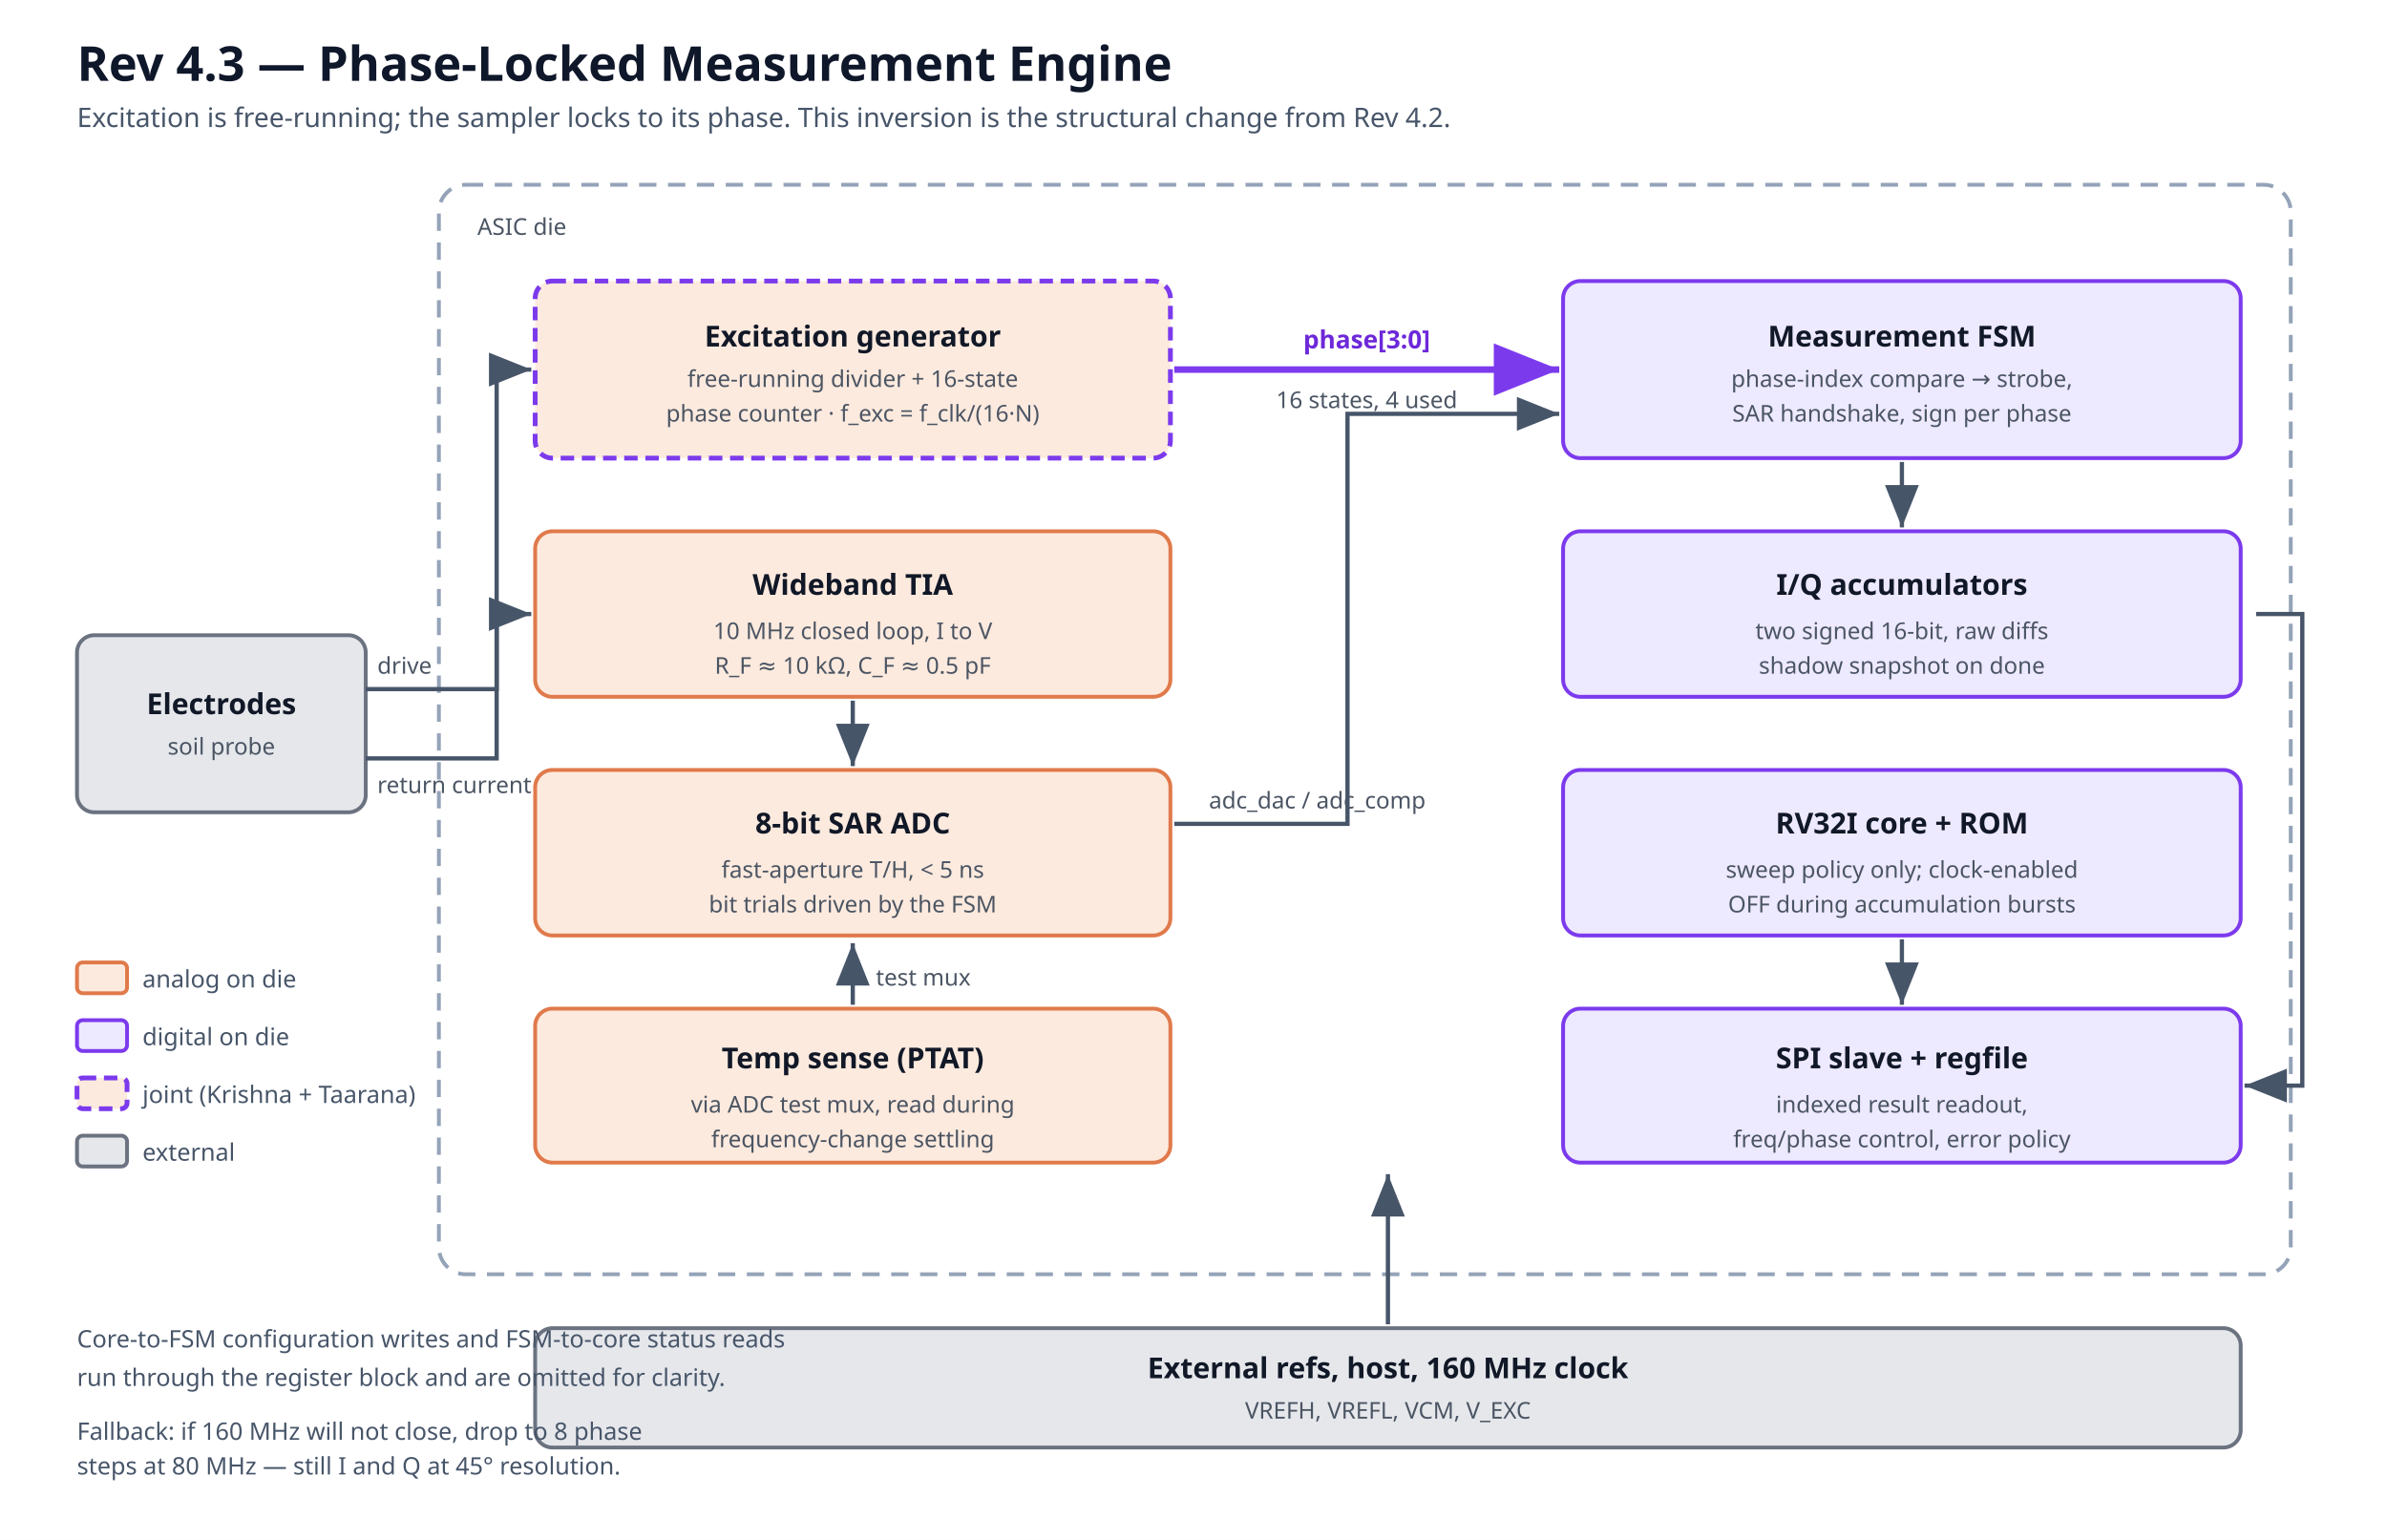
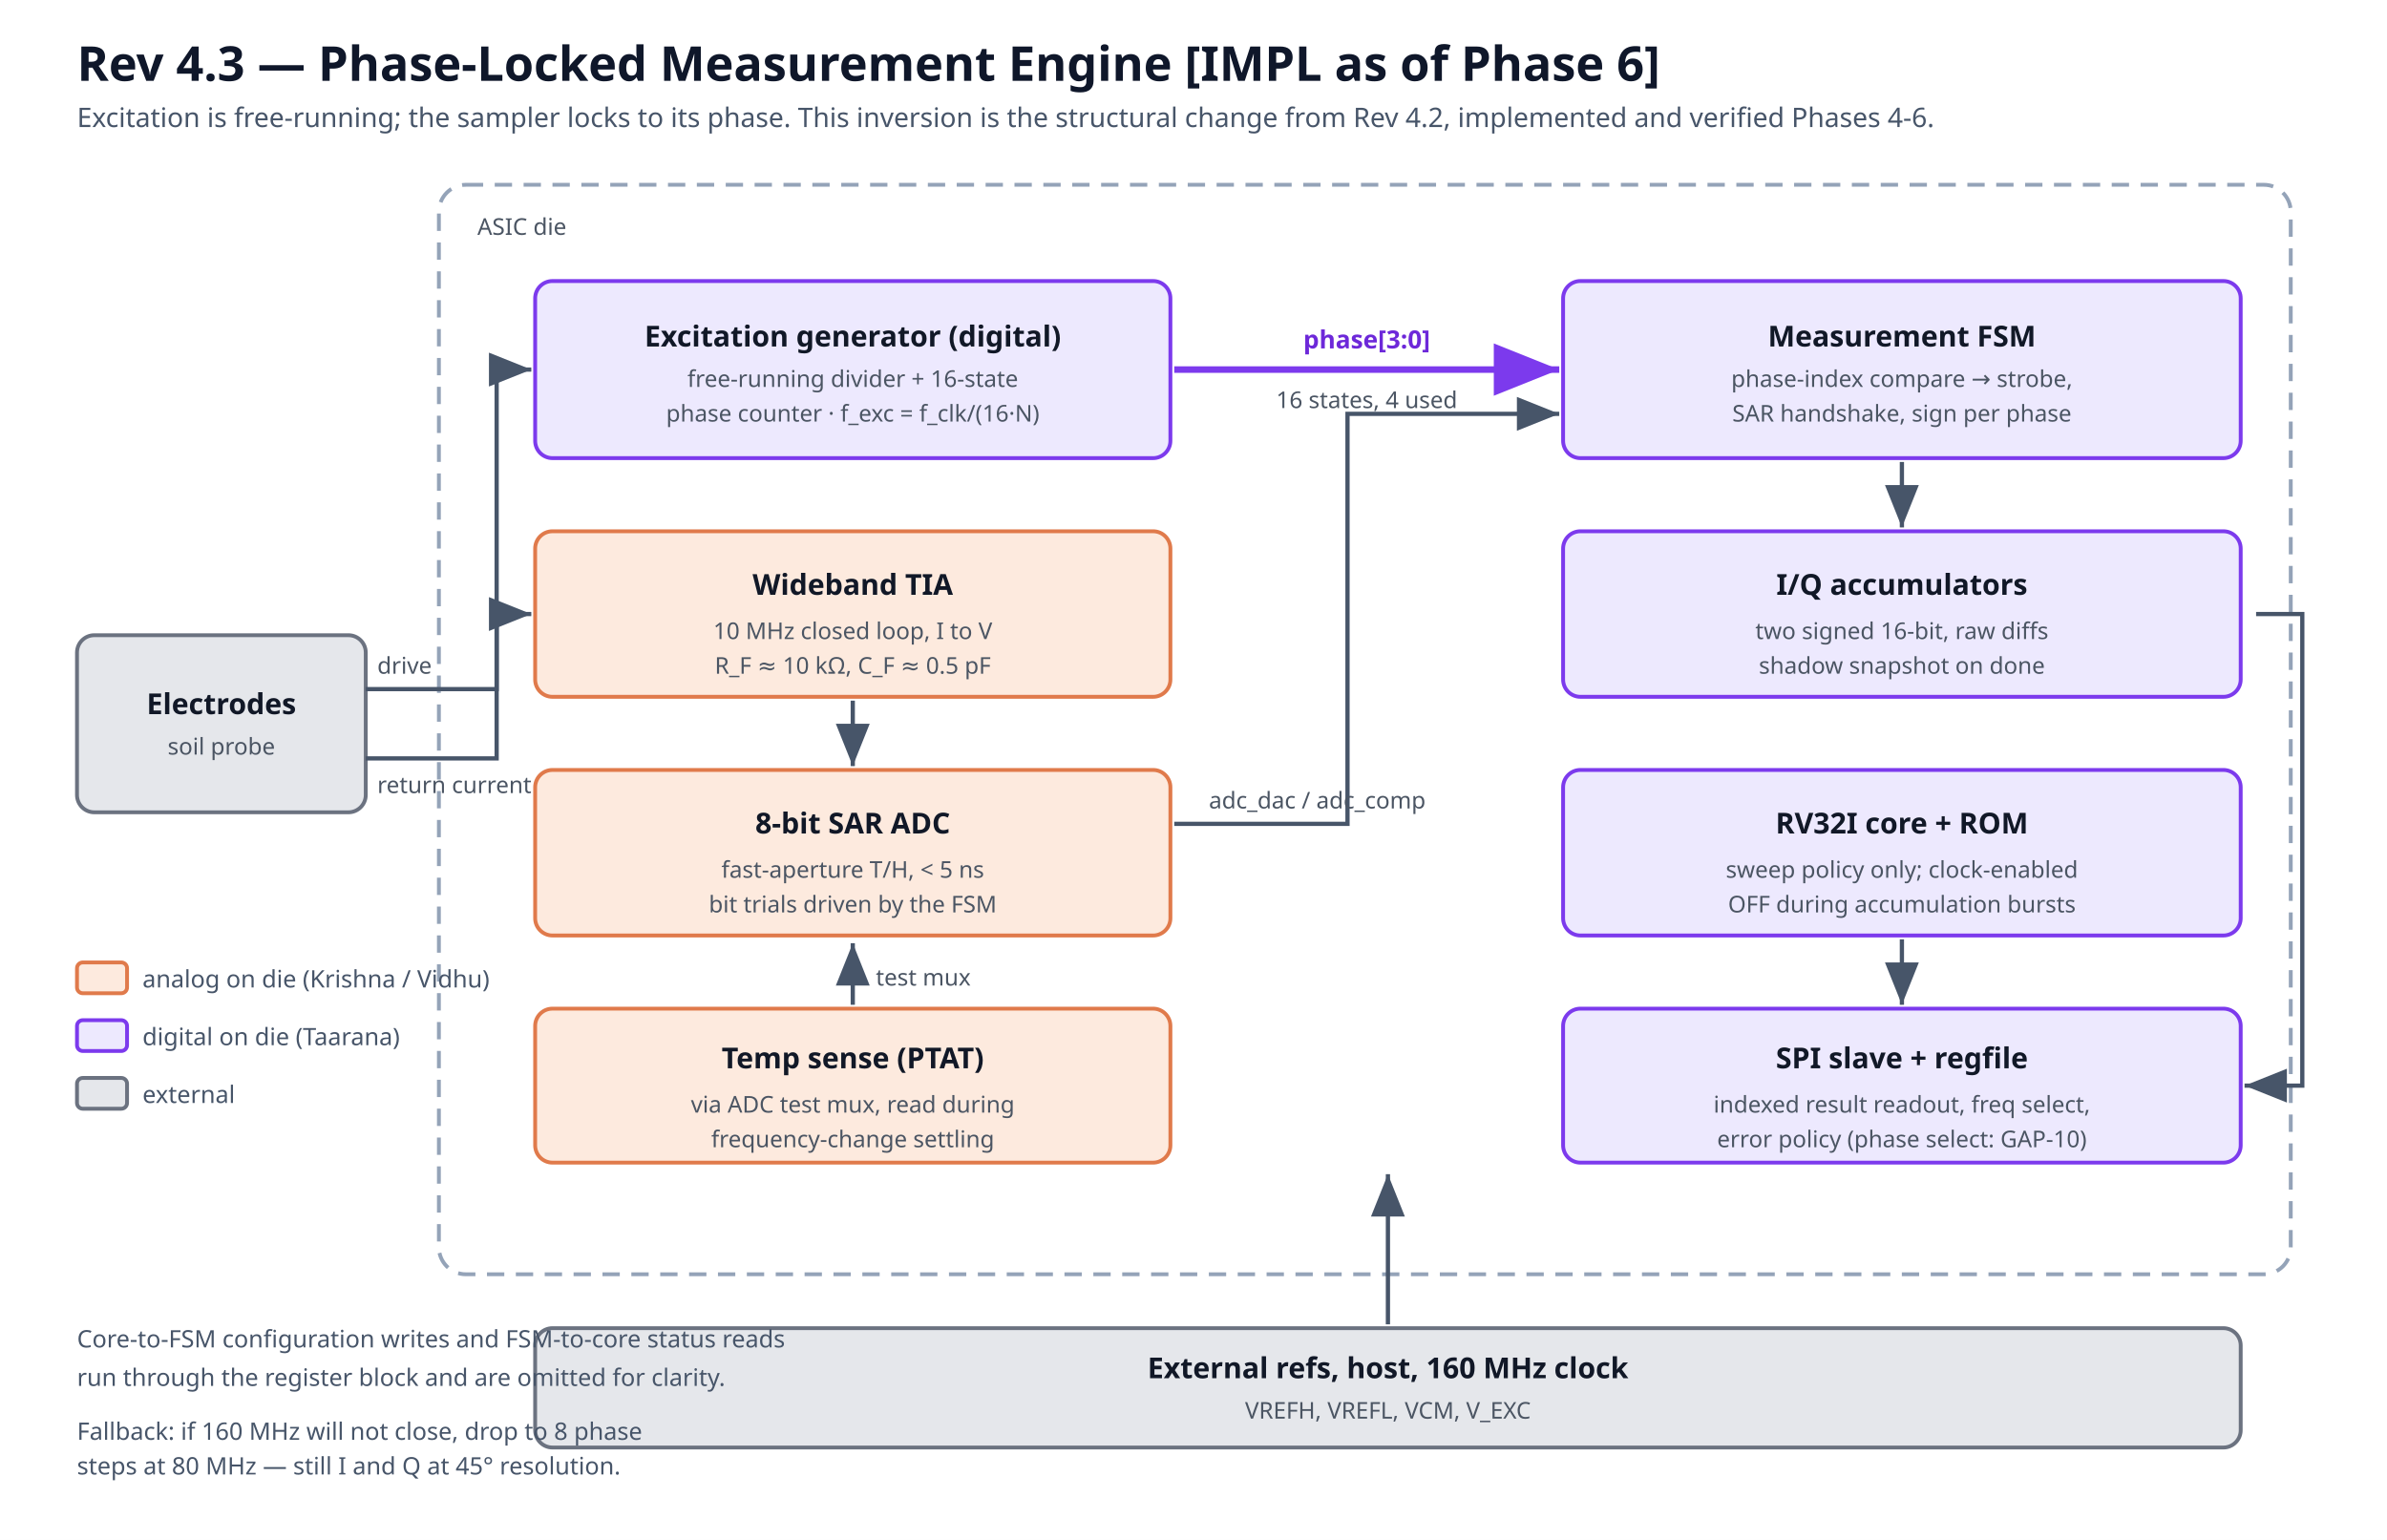
<svg xmlns="http://www.w3.org/2000/svg" width="1240" height="800" viewBox="0 0 1240 800" role="img" aria-labelledby="t d">
  <defs>
    <style>
      .title  { font: 700 25px sans-serif; fill: #0f172a; }
      .sub    { font: 400 14px sans-serif; fill: #475569; }
      .lbl    { font: 700 15px sans-serif; fill: #111827; }
      .sml    { font: 400 12px sans-serif; fill: #4b5563; }
      .key    { font: 700 13px sans-serif; fill: #6d28d9; }
      .cap    { font: 400 12.5px sans-serif; fill: #475569; }
      .analog { fill: #fdeade; stroke: #e07a4b; stroke-width: 2; }
      .digital{ fill: #ede9fe; stroke: #7c3aed; stroke-width: 2; }
      .hybrid { fill: #fdeade; stroke: #7c3aed; stroke-width: 2.5; stroke-dasharray: 7 4; }
      .ext    { fill: #e5e7eb; stroke: #6b7280; stroke-width: 2; }
      .die    { fill: none; stroke: #94a3b8; stroke-width: 2; stroke-dasharray: 9 6; }
      .flow   { stroke: #475569; stroke-width: 2.2; fill: none; marker-end: url(#a); }
      .phase  { stroke: #7c3aed; stroke-width: 3.4; fill: none; marker-end: url(#ap); }
    </style>
    <marker id="a" markerWidth="11" markerHeight="9" refX="10" refY="4" orient="auto">
      <path d="M0,0 L10,4 L0,8 z" fill="#475569" />
    </marker>
    <marker id="ap" markerWidth="11" markerHeight="9" refX="10" refY="4" orient="auto">
      <path d="M0,0 L10,4 L0,8 z" fill="#7c3aed" />
    </marker>
  </defs>
  <rect width="1240" height="800" fill="#ffffff" />
-   <text x="40" y="42" class="title">Rev 4.3 — Phase-Locked Measurement Engine</text>
-   <text x="40" y="66" class="sub">Excitation is free-running; the sampler locks to its phase. This inversion is the structural change from Rev 4.2.</text>
+   <text x="40" y="42" class="title">Rev 4.3 — Phase-Locked Measurement Engine [IMPL as of Phase 6]</text>
+   <text x="40" y="66" class="sub">Excitation is free-running; the sampler locks to its phase. This inversion is the structural change from Rev 4.2, implemented and verified Phases 4-6.</text>
  <rect x="228" y="96" width="962" height="566" rx="14" class="die" />
  <text x="248" y="122" class="sml">ASIC die</text>
  <rect x="40" y="330" width="150" height="92" rx="9" class="ext" />
  <text x="115" y="371" class="lbl" text-anchor="middle">Electrodes</text>
  <text x="115" y="392" class="sml" text-anchor="middle">soil probe</text>
-   <rect x="278" y="146" width="330" height="92" rx="9" class="hybrid" />
-   <text x="443" y="180" class="lbl" text-anchor="middle">Excitation generator</text>
+   <rect x="278" y="146" width="330" height="92" rx="9" class="digital" />
+   <text x="443" y="180" class="lbl" text-anchor="middle">Excitation generator (digital)</text>
  <text x="443" y="201" class="sml" text-anchor="middle">free-running divider + 16-state</text>
  <text x="443" y="219" class="sml" text-anchor="middle">phase counter · f_exc = f_clk/(16·N)</text>
  <rect x="278" y="276" width="330" height="86" rx="9" class="analog" />
  <text x="443" y="309" class="lbl" text-anchor="middle">Wideband TIA</text>
  <text x="443" y="332" class="sml" text-anchor="middle">10 MHz closed loop, I to V</text>
  <text x="443" y="350" class="sml" text-anchor="middle">R_F ≈ 10 kΩ, C_F ≈ 0.5 pF</text>
  <rect x="278" y="400" width="330" height="86" rx="9" class="analog" />
  <text x="443" y="433" class="lbl" text-anchor="middle">8-bit SAR ADC</text>
  <text x="443" y="456" class="sml" text-anchor="middle">fast-aperture T/H, &lt; 5 ns</text>
  <text x="443" y="474" class="sml" text-anchor="middle">bit trials driven by the FSM</text>
  <rect x="278" y="524" width="330" height="80" rx="9" class="analog" />
  <text x="443" y="555" class="lbl" text-anchor="middle">Temp sense (PTAT)</text>
  <text x="443" y="578" class="sml" text-anchor="middle">via ADC test mux, read during</text>
  <text x="443" y="596" class="sml" text-anchor="middle">frequency-change settling</text>
  <rect x="812" y="146" width="352" height="92" rx="9" class="digital" />
  <text x="988" y="180" class="lbl" text-anchor="middle">Measurement FSM</text>
  <text x="988" y="201" class="sml" text-anchor="middle">phase-index compare → strobe,</text>
  <text x="988" y="219" class="sml" text-anchor="middle">SAR handshake, sign per phase</text>
  <rect x="812" y="276" width="352" height="86" rx="9" class="digital" />
  <text x="988" y="309" class="lbl" text-anchor="middle">I/Q accumulators</text>
  <text x="988" y="332" class="sml" text-anchor="middle">two signed 16-bit, raw diffs</text>
  <text x="988" y="350" class="sml" text-anchor="middle">shadow snapshot on done</text>
  <rect x="812" y="400" width="352" height="86" rx="9" class="digital" />
  <text x="988" y="433" class="lbl" text-anchor="middle">RV32I core + ROM</text>
  <text x="988" y="456" class="sml" text-anchor="middle">sweep policy only; clock-enabled</text>
  <text x="988" y="474" class="sml" text-anchor="middle">OFF during accumulation bursts</text>
  <rect x="812" y="524" width="352" height="80" rx="9" class="digital" />
  <text x="988" y="555" class="lbl" text-anchor="middle">SPI slave + regfile</text>
-   <text x="988" y="578" class="sml" text-anchor="middle">indexed result readout,</text>
-   <text x="988" y="596" class="sml" text-anchor="middle">freq/phase control, error policy</text>
+   <text x="988" y="578" class="sml" text-anchor="middle">indexed result readout, freq select,</text>
+   <text x="988" y="596" class="sml" text-anchor="middle">error policy (phase select: GAP-10)</text>
  <rect x="278" y="690" width="886" height="62" rx="9" class="ext" />
  <text x="721" y="716" class="lbl" text-anchor="middle">External refs, host, 160 MHz clock</text>
  <text x="721" y="737" class="sml" text-anchor="middle">VREFH, VREFL, VCM, V_EXC</text>
  <path d="M190,358 L258,358 L258,192 L276,192" class="flow" />
  <text x="196" y="350" class="sml">drive</text>
  <path d="M190,394 L258,394 L258,319 L276,319" class="flow" />
  <text x="196" y="412" class="sml">return current</text>
  <path d="M443,364 L443,398" class="flow" />
  <path d="M443,522 L443,490" class="flow" />
  <text x="455" y="512" class="sml">test mux</text>
  <path d="M610,192 L810,192" class="phase" />
  <text x="710" y="181" class="key" text-anchor="middle">phase[3:0]</text>
  <text x="710" y="212" class="sml" text-anchor="middle">16 states, 4 used</text>
  <path d="M610,428 L700,428 L700,215 L810,215" class="flow" />
  <text x="628" y="420" class="sml">adc_dac / adc_comp</text>
  <path d="M988,240 L988,274" class="flow" />
  <path d="M1172,319 L1196,319 L1196,564 L1166,564" class="flow" />
  <path d="M988,488 L988,522" class="flow" />
  <path d="M721,688 L721,610" class="flow" />
  <rect x="40" y="500" width="26" height="16" rx="3" class="analog" />
-   <text x="74" y="513" class="cap">analog on die</text>
+   <text x="74" y="513" class="cap">analog on die (Krishna / Vidhu)</text>
  <rect x="40" y="530" width="26" height="16" rx="3" class="digital" />
-   <text x="74" y="543" class="cap">digital on die</text>
-   <rect x="40" y="560" width="26" height="16" rx="3" class="hybrid" />
-   <text x="74" y="573" class="cap">joint (Krishna + Taarana)</text>
-   <rect x="40" y="590" width="26" height="16" rx="3" class="ext" />
-   <text x="74" y="603" class="cap">external</text>
+   <text x="74" y="543" class="cap">digital on die (Taarana)</text>
+   <rect x="40" y="560" width="26" height="16" rx="3" class="ext" />
+   <text x="74" y="573" class="cap">external</text>
  <text x="40" y="700" class="cap">Core-to-FSM configuration writes and FSM-to-core status reads</text>
  <text x="40" y="720" class="cap">run through the register block and are omitted for clarity.</text>
  <text x="40" y="748" class="cap">Fallback: if 160 MHz will not close, drop to 8 phase</text>
  <text x="40" y="766" class="cap">steps at 80 MHz — still I and Q at 45° resolution.</text>
</svg>
